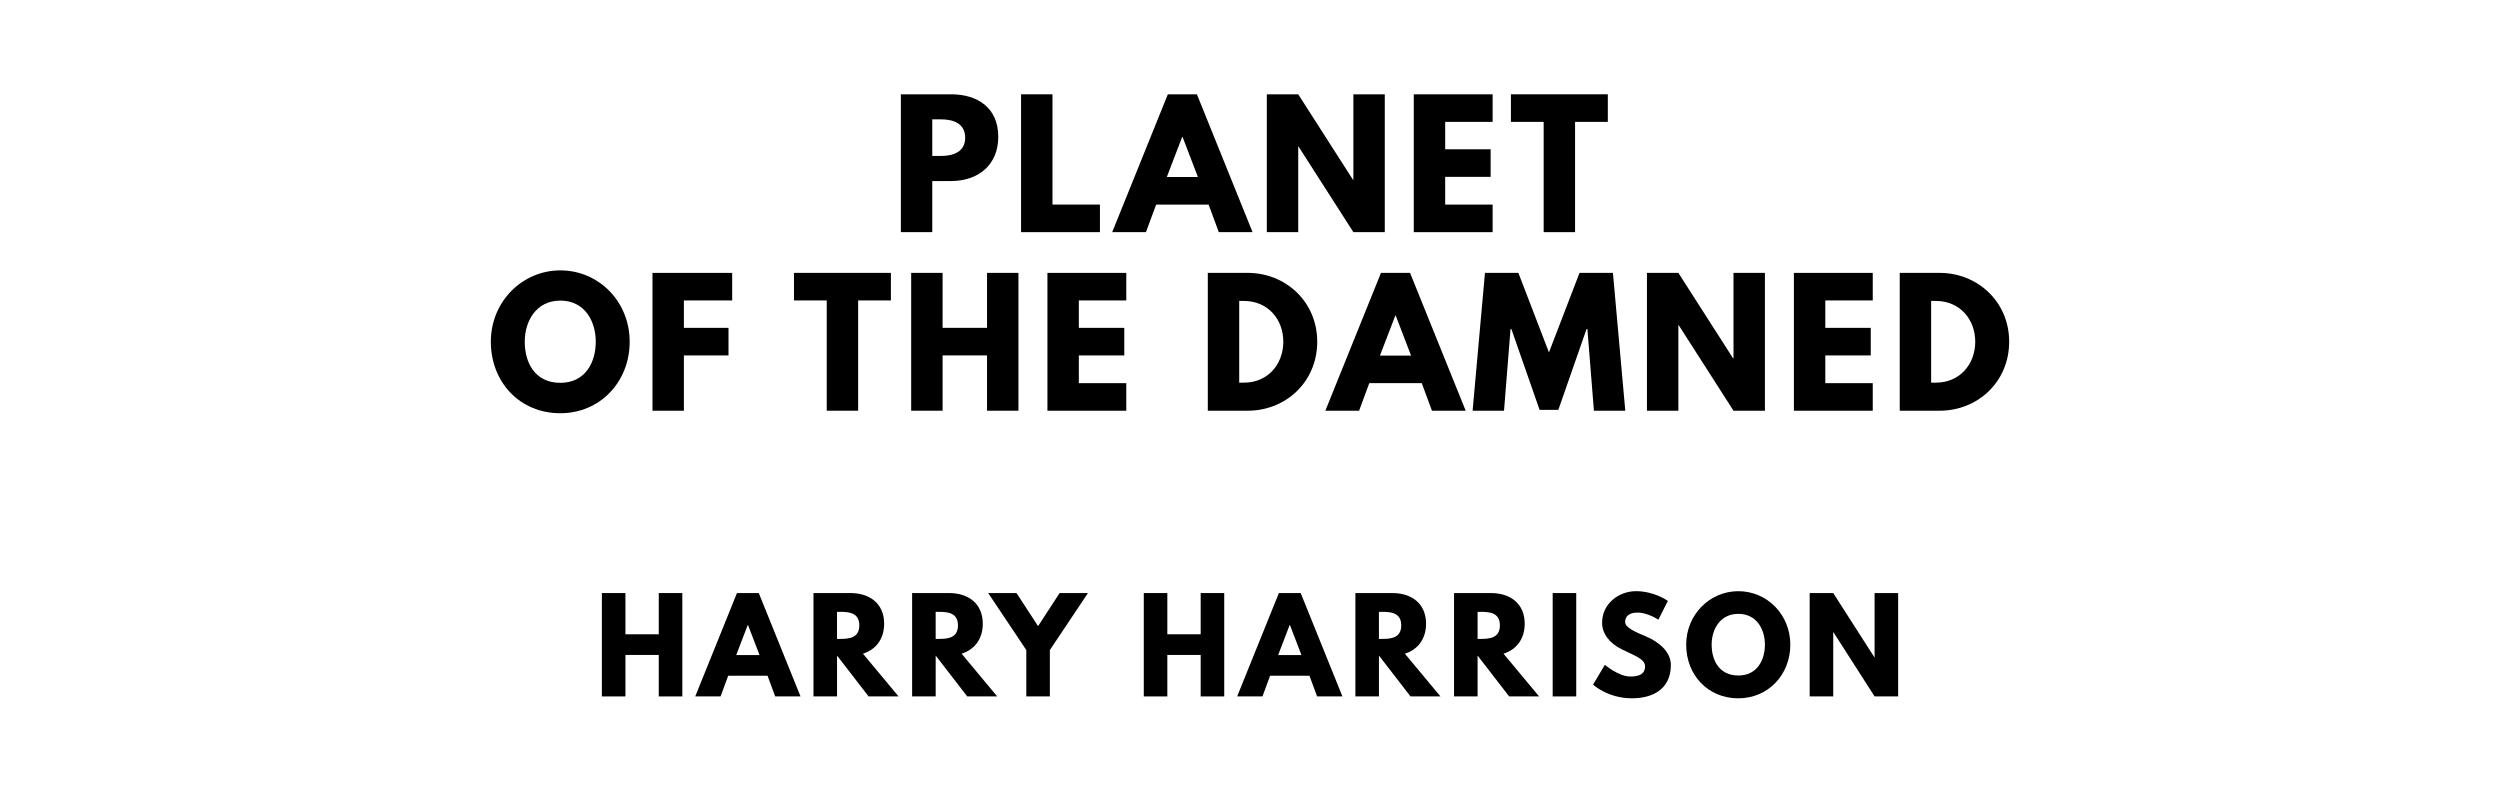
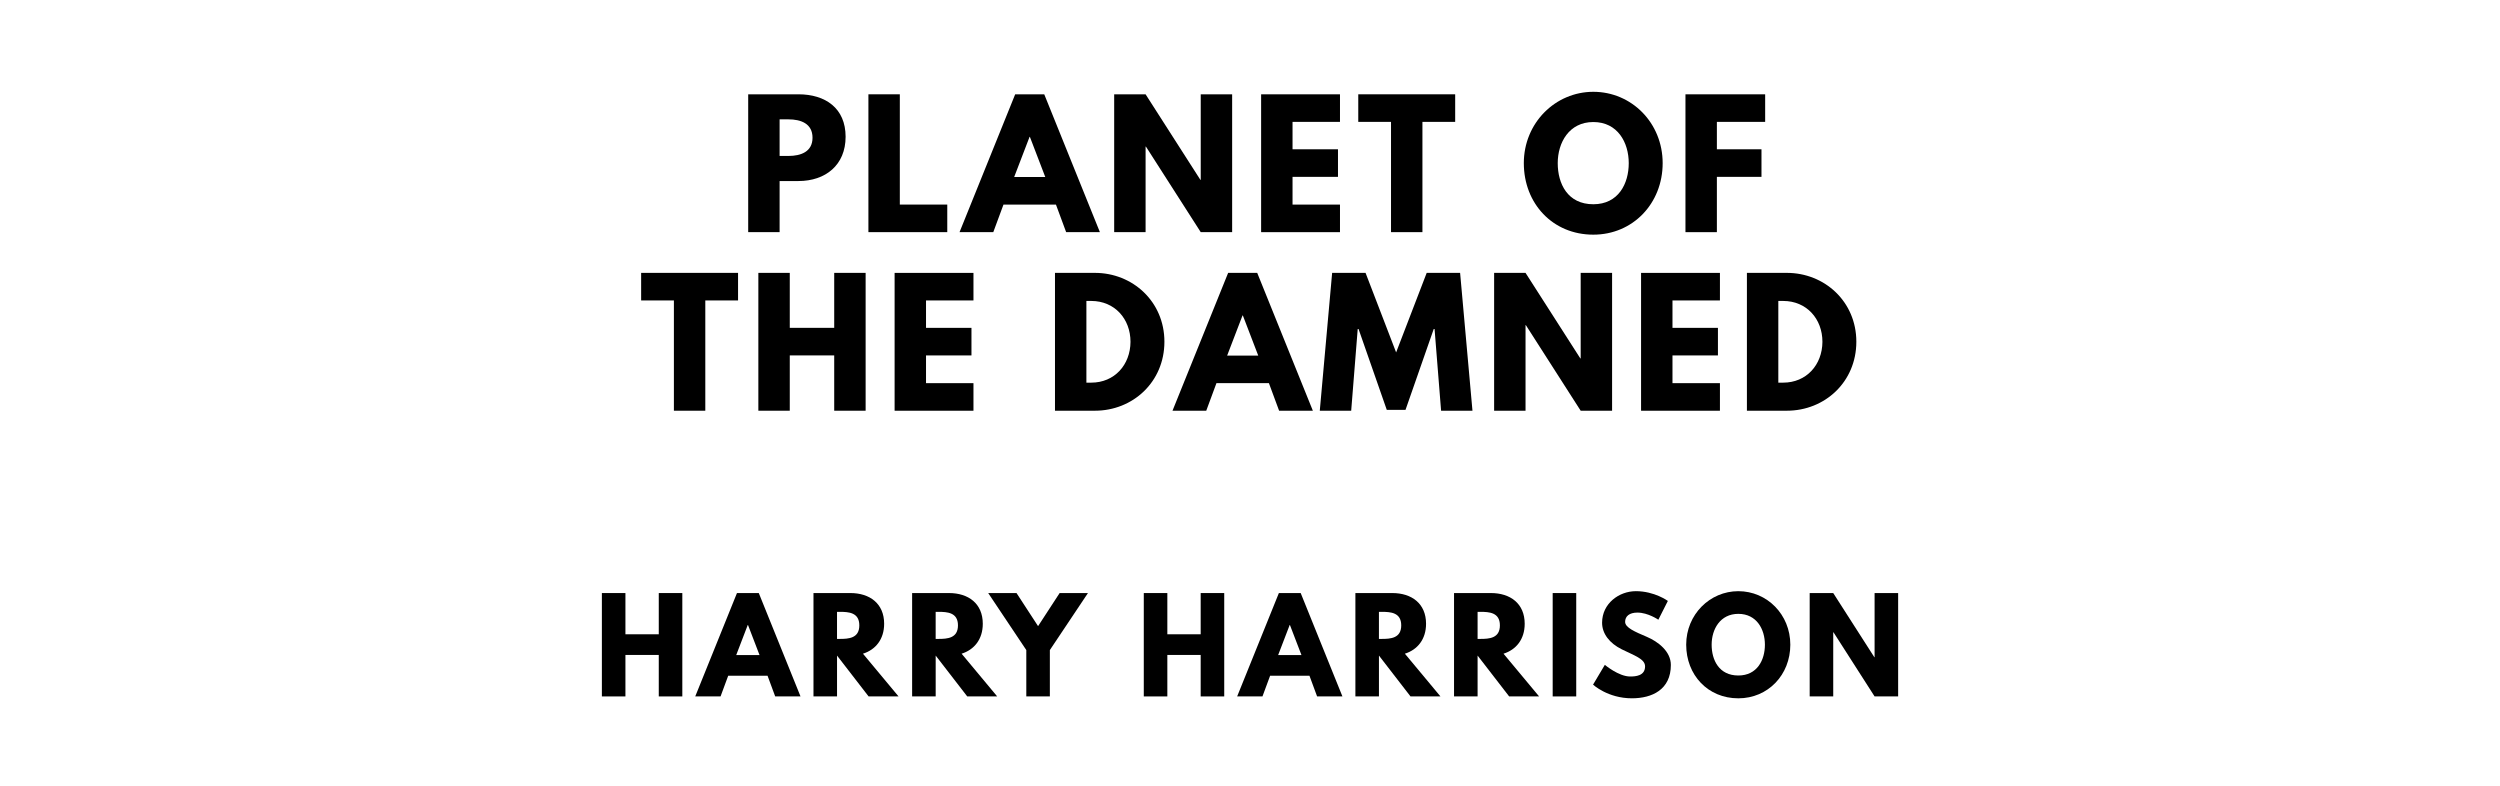
<svg xmlns="http://www.w3.org/2000/svg" version="1.1" viewBox="0 0 1400 440">
-   <g aria-label="PLANET">
-     <path d="M504.48,52.81l28.16,0.00c15.06,0.00,26.39,7.77,26.39,23.77c0.00,15.91-11.32,24.80-26.39,24.80l-10.57,0.00l0.00,28.63l-17.59,0.00l0.00-77.19z  M522.07,87.33l4.96,0.00c6.92,0.00,13.47-2.34,13.47-10.20c0.00-7.95-6.55-10.29-13.47-10.29l-4.96,0.00l0.00,20.49z" />
-     <path d="M589.39,52.81l0.00,61.75l26.57,0.00l0.00,15.44l-44.16,0.00l0.00-77.19l17.59,0.00z" />
-     <path d="M670.27,52.81l31.16,77.19l-18.90,0.00l-5.71-15.44l-29.38,0.00l-5.71,15.44l-18.90,0.00l31.16-77.19l16.28,0.00z  M670.83,99.12l-8.61-22.46l-0.19,0.00l-8.61,22.46l17.40,0.00z" />
-     <path d="M727.01,82.09l0.00,47.91l-17.59,0.00l0.00-77.19l17.59,0.00l30.69,47.91l0.19,0.00l0.00-47.91l17.59,0.00l0.00,77.19l-17.59,0.00l-30.69-47.91l-0.19,0.00z" />
-     <path d="M835.87,52.81l0.00,15.44l-26.57,0.00l0.00,15.35l25.45,0.00l0.00,15.44l-25.45,0.00l0.00,15.53l26.57,0.00l0.00,15.44l-44.16,0.00l0.00-77.19l44.16,0.00z" />
-     <path d="M846.11,68.25l0.00-15.44l54.27,0.00l0.00,15.44l-18.34,0.00l0.00,61.75l-17.59,0.00l0.00-61.75l-18.34,0.00z" />
+   <g aria-label="PLANET OF">
+     <path d="M418.99,52.81l28.16,0.00c15.06,0.00,26.39,7.77,26.39,23.77c0.00,15.91-11.32,24.80-26.39,24.80l-10.57,0.00l0.00,28.63l-17.59,0.00l0.00-77.19z  M436.58,87.33l4.96,0.00c6.92,0.00,13.47-2.34,13.47-10.20c0.00-7.95-6.55-10.29-13.47-10.29l-4.96,0.00l0.00,20.49z" />
+     <path d="M503.90,52.81l0.00,61.75l26.57,0.00l0.00,15.44l-44.16,0.00l0.00-77.19l17.59,0.00z" />
+     <path d="M584.78,52.81l31.16,77.19l-18.90,0.00l-5.71-15.44l-29.38,0.00l-5.71,15.44l-18.90,0.00l31.16-77.19l16.28,0.00z  M585.35,99.12l-8.61-22.46l-0.19,0.00l-8.61,22.46l17.40,0.00z" />
+     <path d="M641.53,82.09l0.00,47.91l-17.59,0.00l0.00-77.19l17.59,0.00l30.69,47.91l0.19,0.00l0.00-47.91l17.59,0.00l0.00,77.19l-17.59,0.00l-30.69-47.91l-0.19,0.00z" />
+     <path d="M750.39,52.81l0.00,15.44l-26.57,0.00l0.00,15.35l25.45,0.00l0.00,15.44l-25.45,0.00l0.00,15.53l26.57,0.00l0.00,15.44l-44.16,0.00l0.00-77.19l44.16,0.00z" />
+     <path d="M760.63,68.25l0.00-15.44l54.27,0.00l0.00,15.44l-18.34,0.00l0.00,61.75l-17.59,0.00l0.00-61.75l-18.34,0.00z" />
+     <path d="M853.34,91.36c0.00-22.55,17.68-39.95,38.92-39.95c21.43,0.00,38.83,17.40,38.83,39.95s-16.65,40.05-38.83,40.05c-22.83,0.00-38.92-17.50-38.92-40.05z  M872.33,91.36c0.00,11.51,5.52,23.02,19.93,23.02c14.04,0.00,19.84-11.51,19.84-23.02s-6.18-23.02-19.84-23.02c-13.57,0.00-19.93,11.51-19.93,23.02z" />
+     <path d="M988.49,52.81l0.00,15.44l-27.04,0.00l0.00,15.35l24.98,0.00l0.00,15.44l-24.98,0.00l0.00,30.97l-17.59,0.00l0.00-77.19l44.63,0.00z" />
  </g>
-   <g aria-label="OF THE DAMNED">
-     <path d="M274.87,191.36c0.00-22.55,17.68-39.95,38.92-39.95c21.43,0.00,38.83,17.40,38.83,39.95s-16.65,40.05-38.83,40.05c-22.83,0.00-38.92-17.50-38.92-40.05z  M293.86,191.36c0.00,11.51,5.52,23.02,19.93,23.02c14.04,0.00,19.84-11.51,19.84-23.02s-6.18-23.02-19.84-23.02c-13.57,0.00-19.93,11.51-19.93,23.02z" />
-     <path d="M410.02,152.81l0.00,15.44l-27.04,0.00l0.00,15.35l24.98,0.00l0.00,15.44l-24.98,0.00l0.00,30.97l-17.59,0.00l0.00-77.19l44.63,0.00z" />
-     <path d="M444.63,168.25l0.00-15.44l54.27,0.00l0.00,15.44l-18.34,0.00l0.00,61.75l-17.59,0.00l0.00-61.75l-18.34,0.00z" />
-     <path d="M527.85,199.03l0.00,30.97l-17.59,0.00l0.00-77.19l17.59,0.00l0.00,30.78l24.89,0.00l0.00-30.78l17.59,0.00l0.00,77.19l-17.59,0.00l0.00-30.97l-24.89,0.00z" />
-     <path d="M630.72,152.81l0.00,15.44l-26.57,0.00l0.00,15.35l25.45,0.00l0.00,15.44l-25.45,0.00l0.00,15.53l26.57,0.00l0.00,15.44l-44.16,0.00l0.00-77.19l44.16,0.00z" />
-     <path d="M676.37,152.81l22.36,0.00c21.15,0.00,38.92,16.09,38.92,38.55c0.00,22.55-17.68,38.64-38.92,38.64l-22.36,0.00l0.00-77.19z  M693.96,214.28l2.71,0.00c13.01,0.00,21.89-9.92,21.99-22.83c0.00-12.91-8.89-22.92-21.99-22.92l-2.71,0.00l0.00,45.75z" />
-     <path d="M789.63,152.81l31.16,77.19l-18.90,0.00l-5.71-15.44l-29.38,0.00l-5.71,15.44l-18.90,0.00l31.16-77.19l16.28,0.00z  M790.19,199.12l-8.61-22.46l-0.19,0.00l-8.61,22.46l17.40,0.00z" />
-     <path d="M892.59,230.00l-3.65-45.75l-0.47,0.00l-15.81,45.29l-10.48,0.00l-15.81-45.29l-0.47,0.00l-3.65,45.75l-17.59,0.00l6.92-77.19l18.71,0.00l17.12,44.54l17.12-44.54l18.71,0.00l6.92,77.19l-17.59,0.00z" />
-     <path d="M939.88,182.09l0.00,47.91l-17.59,0.00l0.00-77.19l17.59,0.00l30.69,47.91l0.19,0.00l0.00-47.91l17.59,0.00l0.00,77.19l-17.59,0.00l-30.69-47.91l-0.19,0.00z" />
-     <path d="M1048.74,152.81l0.00,15.44l-26.57,0.00l0.00,15.35l25.45,0.00l0.00,15.44l-25.45,0.00l0.00,15.53l26.57,0.00l0.00,15.44l-44.16,0.00l0.00-77.19l44.16,0.00z" />
-     <path d="M1063.85,152.81l22.36,0.00c21.15,0.00,38.92,16.09,38.92,38.55c0.00,22.55-17.68,38.64-38.92,38.64l-22.36,0.00l0.00-77.19z  M1081.44,214.28l2.71,0.00c13.01,0.00,21.89-9.92,21.99-22.83c0.00-12.91-8.89-22.92-21.99-22.92l-2.71,0.00l0.00,45.75z" />
+   <g aria-label="THE DAMNED">
+     <path d="M359.04,168.25l0.00-15.44l54.27,0.00l0.00,15.44l-18.34,0.00l0.00,61.75l-17.59,0.00l0.00-61.75l-18.34,0.00z" />
+     <path d="M442.27,199.03l0.00,30.97l-17.59,0.00l0.00-77.19l17.59,0.00l0.00,30.78l24.89,0.00l0.00-30.78l17.59,0.00l0.00,77.19l-17.59,0.00l0.00-30.97l-24.89,0.00z" />
+     <path d="M545.14,152.81l0.00,15.44l-26.57,0.00l0.00,15.35l25.45,0.00l0.00,15.44l-25.45,0.00l0.00,15.53l26.57,0.00l0.00,15.44l-44.16,0.00l0.00-77.19l44.16,0.00z" />
+     <path d="M590.79,152.81l22.36,0.00c21.15,0.00,38.92,16.09,38.92,38.55c0.00,22.55-17.68,38.64-38.92,38.64l-22.36,0.00l0.00-77.19z  M608.38,214.28l2.71,0.00c13.01,0.00,21.89-9.92,21.99-22.83c0.00-12.91-8.89-22.92-21.99-22.92l-2.71,0.00l0.00,45.75z" />
+     <path d="M704.04,152.81l31.16,77.19l-18.90,0.00l-5.71-15.44l-29.38,0.00l-5.71,15.44l-18.90,0.00l31.16-77.19l16.28,0.00z  M704.61,199.12l-8.61-22.46l-0.19,0.00l-8.61,22.46l17.40,0.00z" />
+     <path d="M807.01,230.00l-3.65-45.75l-0.47,0.00l-15.81,45.29l-10.48,0.00l-15.81-45.29l-0.47,0.00l-3.65,45.75l-17.59,0.00l6.92-77.19l18.71,0.00l17.12,44.54l17.12-44.54l18.71,0.00l6.92,77.19l-17.59,0.00z" />
+     <path d="M854.30,182.09l0.00,47.91l-17.59,0.00l0.00-77.19l17.59,0.00l30.69,47.91l0.19,0.00l0.00-47.91l17.59,0.00l0.00,77.19l-17.59,0.00l-30.69-47.91l-0.19,0.00z" />
+     <path d="M963.16,152.81l0.00,15.44l-26.57,0.00l0.00,15.35l25.45,0.00l0.00,15.44l-25.45,0.00l0.00,15.53l26.57,0.00l0.00,15.44l-44.16,0.00l0.00-77.19l44.16,0.00z" />
+     <path d="M978.27,152.81l22.36,0.00c21.15,0.00,38.92,16.09,38.92,38.55c0.00,22.55-17.68,38.64-38.92,38.64l-22.36,0.00l0.00-77.19z  M995.86,214.28l2.71,0.00c13.01,0.00,21.89-9.92,21.99-22.83c0.00-12.91-8.89-22.92-21.99-22.92l-2.71,0.00l0.00,45.75z" />
  </g>
  <g aria-label="HARRY HARRISON">
    <path d="M350.24,366.77l0.00,23.23l-13.19,0.00l0.00-57.89l13.19,0.00l0.00,23.09l18.67,0.00l0.00-23.09l13.19,0.00l0.00,57.89l-13.19,0.00l0.00-23.23l-18.67,0.00z" />
    <path d="M424.92,332.11l23.37,57.89l-14.18,0.00l-4.28-11.58l-22.04,0.00l-4.28,11.58l-14.18,0.00l23.37-57.89l12.21,0.00z  M425.34,366.84l-6.46-16.84l-0.14,0.00l-6.46,16.84l13.05,0.00z" />
    <path d="M455.54,332.11l20.70,0.00c10.74,0.00,18.88,5.82,18.88,17.19c0.00,8.70-4.77,14.53-11.86,16.77l19.93,23.93l-16.77,0.00l-17.68-22.88l0.00,22.88l-13.19,0.00l0.00-57.89z  M468.73,357.79l1.54,0.00c4.98,0.00,10.95-0.35,10.95-7.58s-5.96-7.58-10.95-7.58l-1.54,0.00l0.00,15.16z" />
    <path d="M510.78,332.11l20.70,0.00c10.74,0.00,18.88,5.82,18.88,17.19c0.00,8.70-4.77,14.53-11.86,16.77l19.93,23.93l-16.77,0.00l-17.68-22.88l0.00,22.88l-13.19,0.00l0.00-57.89z  M523.97,357.79l1.54,0.00c4.98,0.00,10.95-0.35,10.95-7.58s-5.96-7.58-10.95-7.58l-1.54,0.00l0.00,15.16z" />
    <path d="M553.39,332.11l15.86,0.00l12.07,18.53l12.07-18.53l15.86,0.00l-21.33,31.93l0.00,25.96l-13.19,0.00l0.00-25.96z" />
    <path d="M653.71,366.77l0.00,23.23l-13.19,0.00l0.00-57.89l13.19,0.00l0.00,23.09l18.67,0.00l0.00-23.09l13.19,0.00l0.00,57.89l-13.19,0.00l0.00-23.23l-18.67,0.00z" />
    <path d="M728.39,332.11l23.37,57.89l-14.18,0.00l-4.28-11.58l-22.04,0.00l-4.28,11.58l-14.18,0.00l23.37-57.89l12.21,0.00z  M728.82,366.84l-6.46-16.84l-0.14,0.00l-6.46,16.84l13.05,0.00z" />
    <path d="M759.01,332.11l20.70,0.00c10.74,0.00,18.88,5.82,18.88,17.19c0.00,8.70-4.77,14.53-11.86,16.77l19.93,23.93l-16.77,0.00l-17.68-22.88l0.00,22.88l-13.19,0.00l0.00-57.89z  M772.20,357.79l1.54,0.00c4.98,0.00,10.95-0.35,10.95-7.58s-5.96-7.58-10.95-7.58l-1.54,0.00l0.00,15.16z" />
    <path d="M814.25,332.11l20.70,0.00c10.74,0.00,18.88,5.82,18.88,17.19c0.00,8.70-4.77,14.53-11.86,16.77l19.93,23.93l-16.77,0.00l-17.68-22.88l0.00,22.88l-13.19,0.00l0.00-57.89z  M827.45,357.79l1.54,0.00c4.98,0.00,10.95-0.35,10.95-7.58s-5.96-7.58-10.95-7.58l-1.54,0.00l0.00,15.16z" />
    <path d="M882.69,332.11l0.00,57.89l-13.19,0.00l0.00-57.89l13.19,0.00z" />
    <path d="M916.04,331.05c10.53,0.00,17.96,5.47,17.96,5.47l-5.33,10.53s-5.75-4.00-11.72-4.00c-4.49,0.00-6.88,2.04-6.88,5.19c0.00,3.23,5.47,5.54,12.07,8.35c6.46,2.74,13.54,8.21,13.54,15.79c0.00,13.82-10.53,18.67-21.82,18.67c-13.54,0.00-21.75-7.65-21.75-7.65l6.60-11.09s7.72,6.53,14.18,6.53c2.88,0.00,8.35-0.28,8.35-5.68c0.00-4.21-6.18-6.11-13.05-9.54c-6.95-3.44-11.02-8.84-11.02-14.88c0.00-10.81,9.54-17.68,18.88-17.68z" />
    <path d="M944.27,361.02c0.00-16.91,13.26-29.96,29.19-29.96c16.07,0.00,29.12,13.05,29.12,29.96s-12.49,30.04-29.12,30.04c-17.12,0.00-29.19-13.12-29.19-30.04z  M958.52,361.02c0.00,8.63,4.14,17.26,14.95,17.26c10.53,0.00,14.88-8.63,14.88-17.26s-4.63-17.26-14.88-17.26c-10.18,0.00-14.95,8.63-14.95,17.26z" />
    <path d="M1026.61,354.07l0.00,35.93l-13.19,0.00l0.00-57.89l13.19,0.00l23.02,35.93l0.14,0.00l0.00-35.93l13.19,0.00l0.00,57.89l-13.19,0.00l-23.02-35.93l-0.14,0.00z" />
  </g>
</svg>
